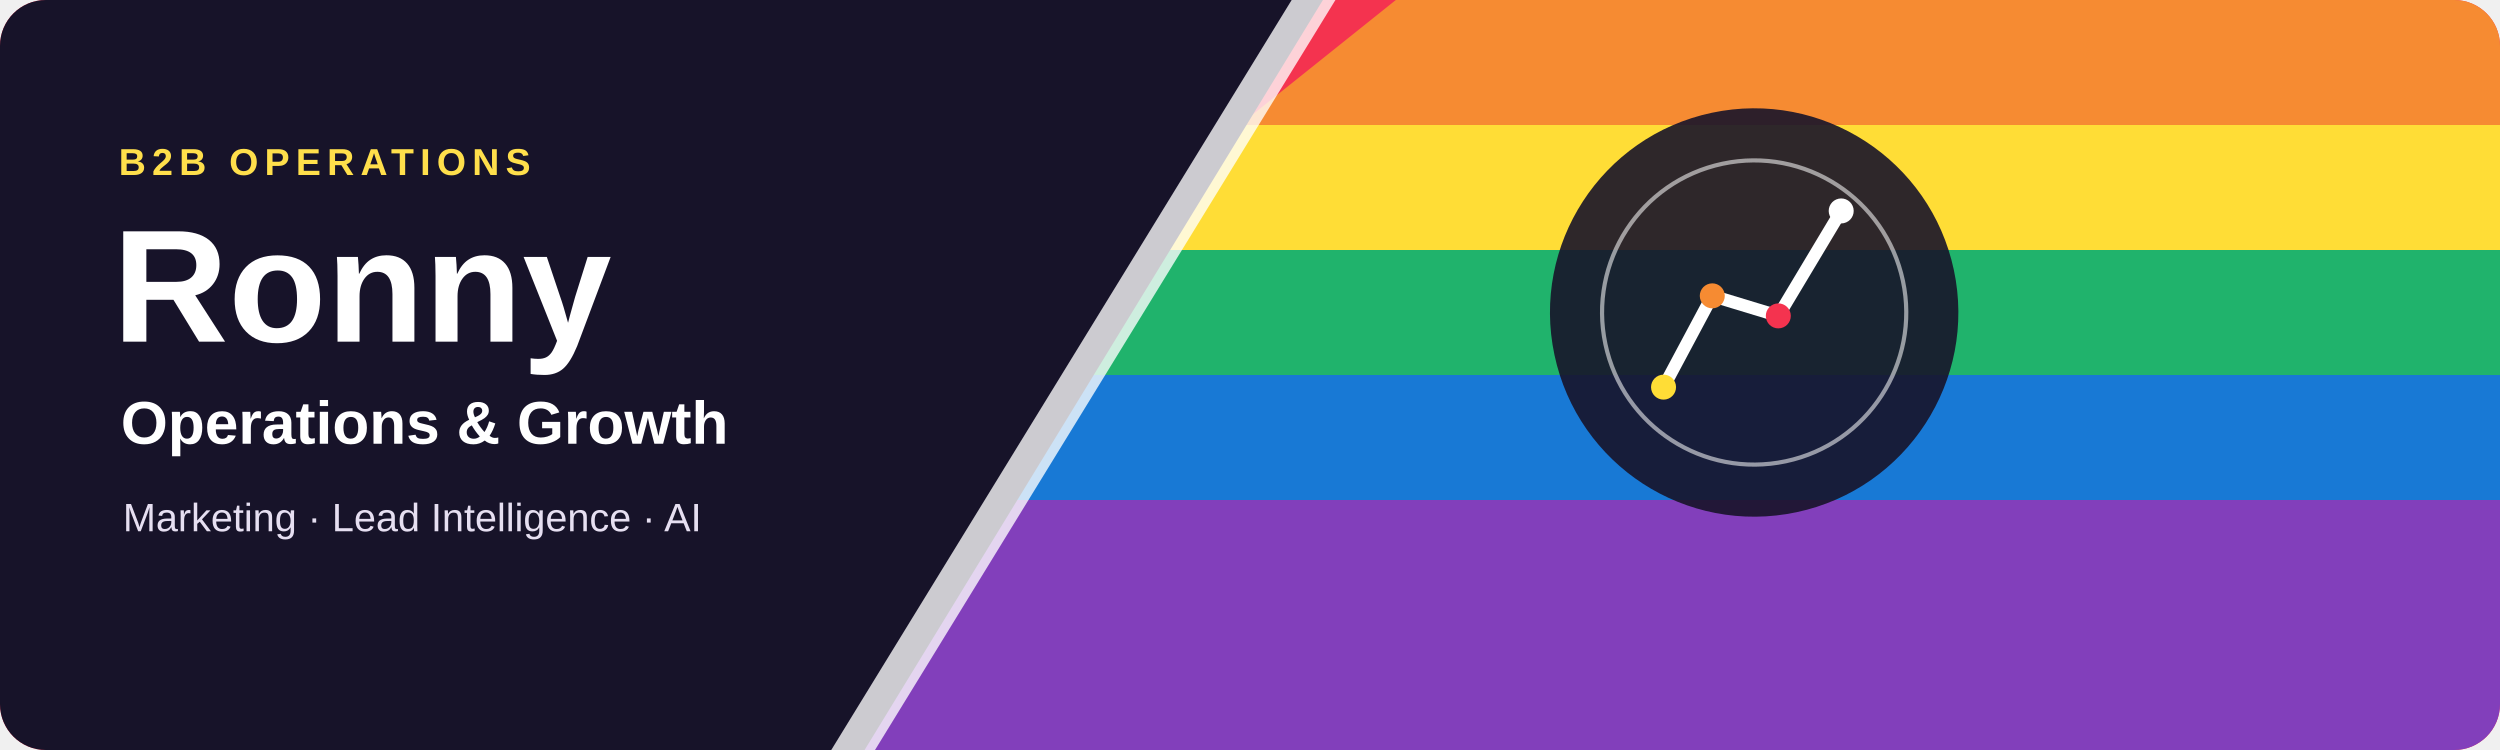
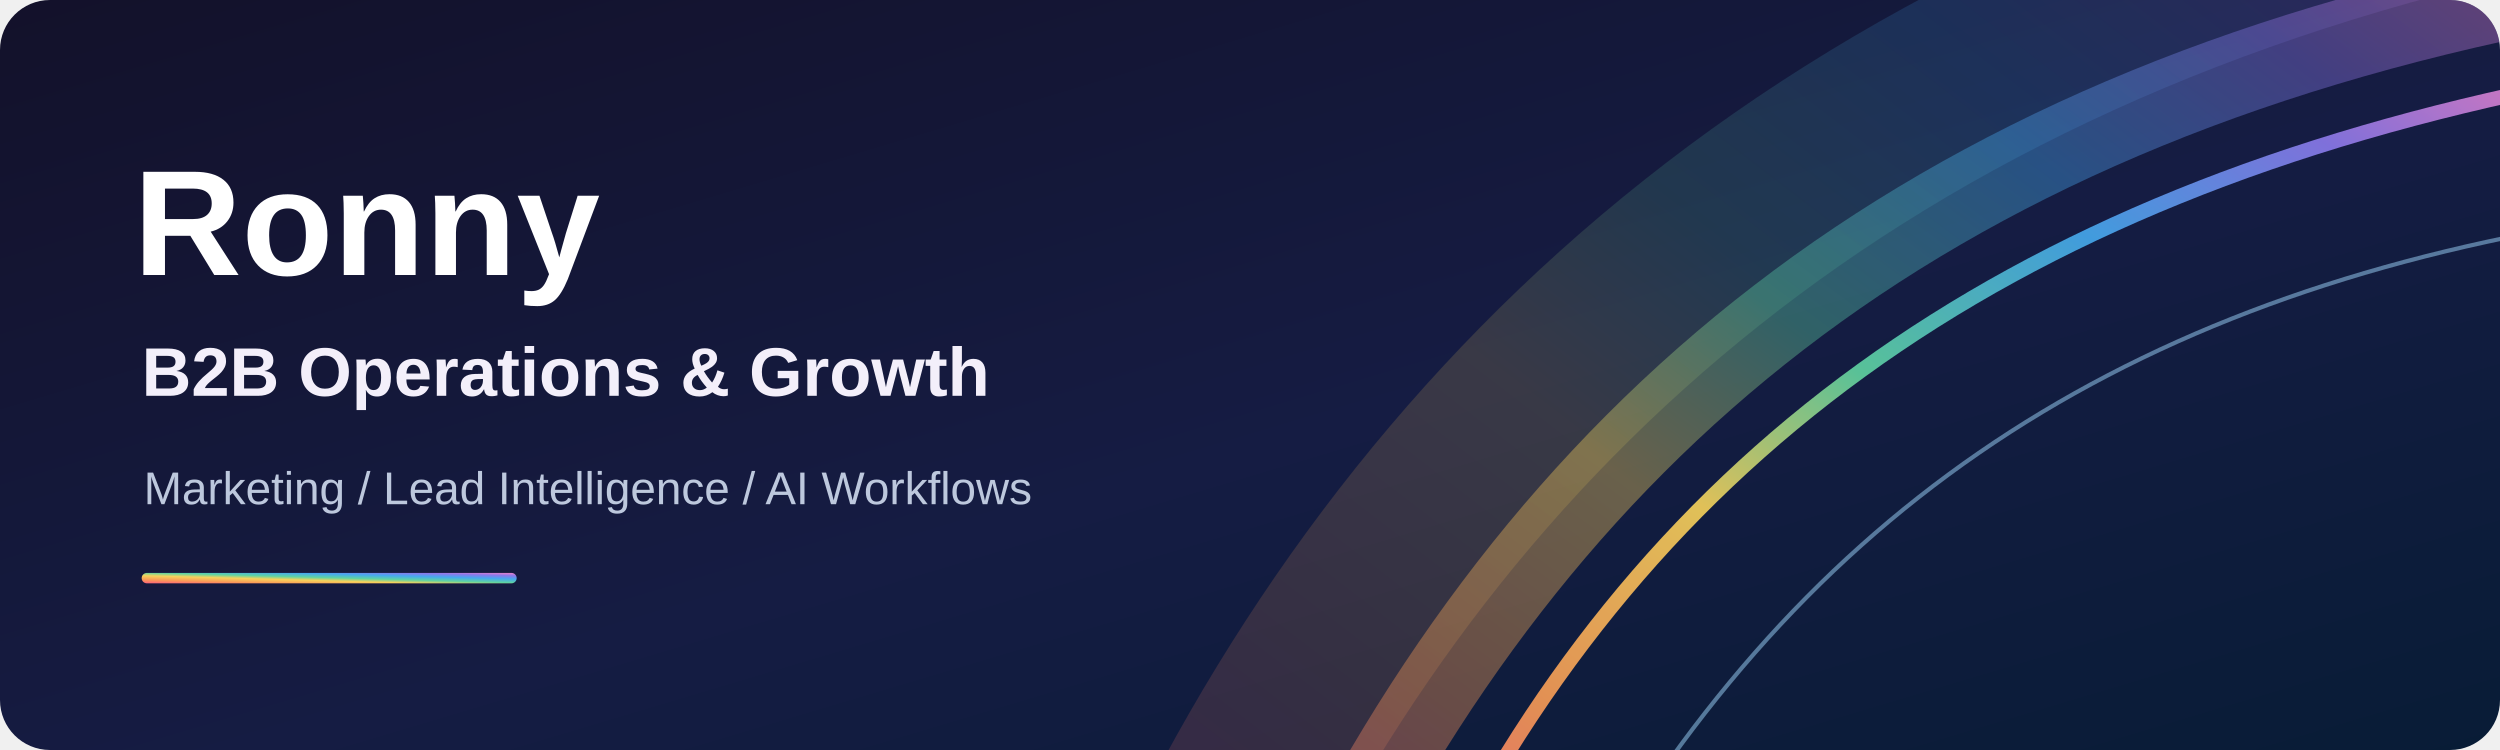
<svg xmlns="http://www.w3.org/2000/svg" width="1200" height="360" viewBox="0 0 1200 360" role="img" aria-labelledby="title desc">
  <defs>
-     <clipPath id="frame">
-       <rect width="1200" height="360" rx="22" />
+     <clipPath id="clip">
+       <rect width="1200" height="360" rx="24" />
    </clipPath>
+     <linearGradient id="base" x1="0" y1="0" x2="1" y2="1">
+       <stop stop-color="#13112a" />
+       <stop offset=".55" stop-color="#151c43" />
+       <stop offset="1" stop-color="#081c36" />
+     </linearGradient>
+     <linearGradient id="spectrum" x1="0" y1="1" x2="1" y2="0">
+       <stop stop-color="#fd617a" />
+       <stop offset=".18" stop-color="#fa9b57" />
+       <stop offset=".37" stop-color="#f6d25b" />
+       <stop offset=".52" stop-color="#5fd3a2" />
+       <stop offset=".7" stop-color="#46a9ee" />
+       <stop offset=".86" stop-color="#8b79ea" />
+       <stop offset="1" stop-color="#ee81c9" />
+     </linearGradient>
  </defs>
-   <g clip-path="url(#frame)">
-     <rect width="1200" height="360" fill="#f4334f" />
-     <path d="M670 0h530v60H595z" fill="#f68b32" />
-     <path d="M595 60h605v60H520z" fill="#ffdd36" />
-     <path d="M520 120h680v60H445z" fill="#20b36c" />
-     <path d="M445 180h755v60H370z" fill="#1879d5" />
-     <path d="M370 240h830v120H220z" fill="#823fbb" />
-     <path d="M0 0h635L415 360H0z" fill="#171329" />
-     <path d="M620 0h21L420 360h-21z" fill="#fff" opacity=".78" />
-     <g font-family="Arial,Helvetica,sans-serif">
-       <text x="57" y="84" fill="#ffdf4b" font-size="18" font-weight="700" letter-spacing="3">B2B OPERATIONS</text>
-       <text x="54" y="164" fill="#fff" font-size="77" font-weight="800">Ronny</text>
-       <text x="58" y="213" fill="#fff" font-size="29" font-weight="700">Operations &amp; Growth</text>
-       <text x="59" y="255" fill="#e6dff1" font-size="19">Marketing · Lead Intelligence · AI</text>
+   <g clip-path="url(#clip)">
+     <rect width="1200" height="360" fill="url(#base)" />
+     <g fill="none" stroke-linecap="round">
+       <path d="M575 430 C690 190 890 10 1220 -60" stroke="url(#spectrum)" stroke-width="89" opacity=".16" />
+       <path d="M625 445 C740 205 920 55 1225 -5" stroke="url(#spectrum)" stroke-width="39" opacity=".38" />
+       <path d="M681 440 C785 220 960 94 1232 40" stroke="url(#spectrum)" stroke-width="7" opacity=".9" />
+       <path d="M754 440 C860 250 1010 147 1235 108" stroke="#9ed5fb" stroke-width="2" opacity=".5" />
    </g>
-     <g transform="translate(842 150) rotate(-12)">
-       <circle r="98" fill="#171329" opacity=".9" />
-       <circle r="73" fill="none" stroke="#fff" stroke-width="2" opacity=".55" />
-       <path d="M-50 26l32-38 29 16 40-43" fill="none" stroke="#fff" stroke-width="6" stroke-linecap="round" stroke-linejoin="round" />
-       <circle cx="-50" cy="26" r="6" fill="#ffdd36" />
-       <circle cx="-18" cy="-12" r="6" fill="#f68b32" />
-       <circle cx="11" cy="4" r="6" fill="#f4334f" />
-       <circle cx="51" cy="-39" r="6" fill="#fff" />
-     </g>
+     <text x="64" y="132" fill="#ffffff" font-family="Arial,Helvetica,sans-serif" font-size="72" font-weight="700">Ronny</text>
+     <text x="68" y="190" fill="#f3effa" font-family="Arial,Helvetica,sans-serif" font-size="33" font-weight="700">B2B Operations &amp; Growth</text>
+     <text x="69" y="242" fill="#bdc8dd" font-family="Arial,Helvetica,sans-serif" font-size="22">Marketing  /  Lead Intelligence  /  AI Workflows</text>
+     <rect x="68" y="275" width="180" height="5" rx="2.5" fill="url(#spectrum)" />
  </g>
</svg>
